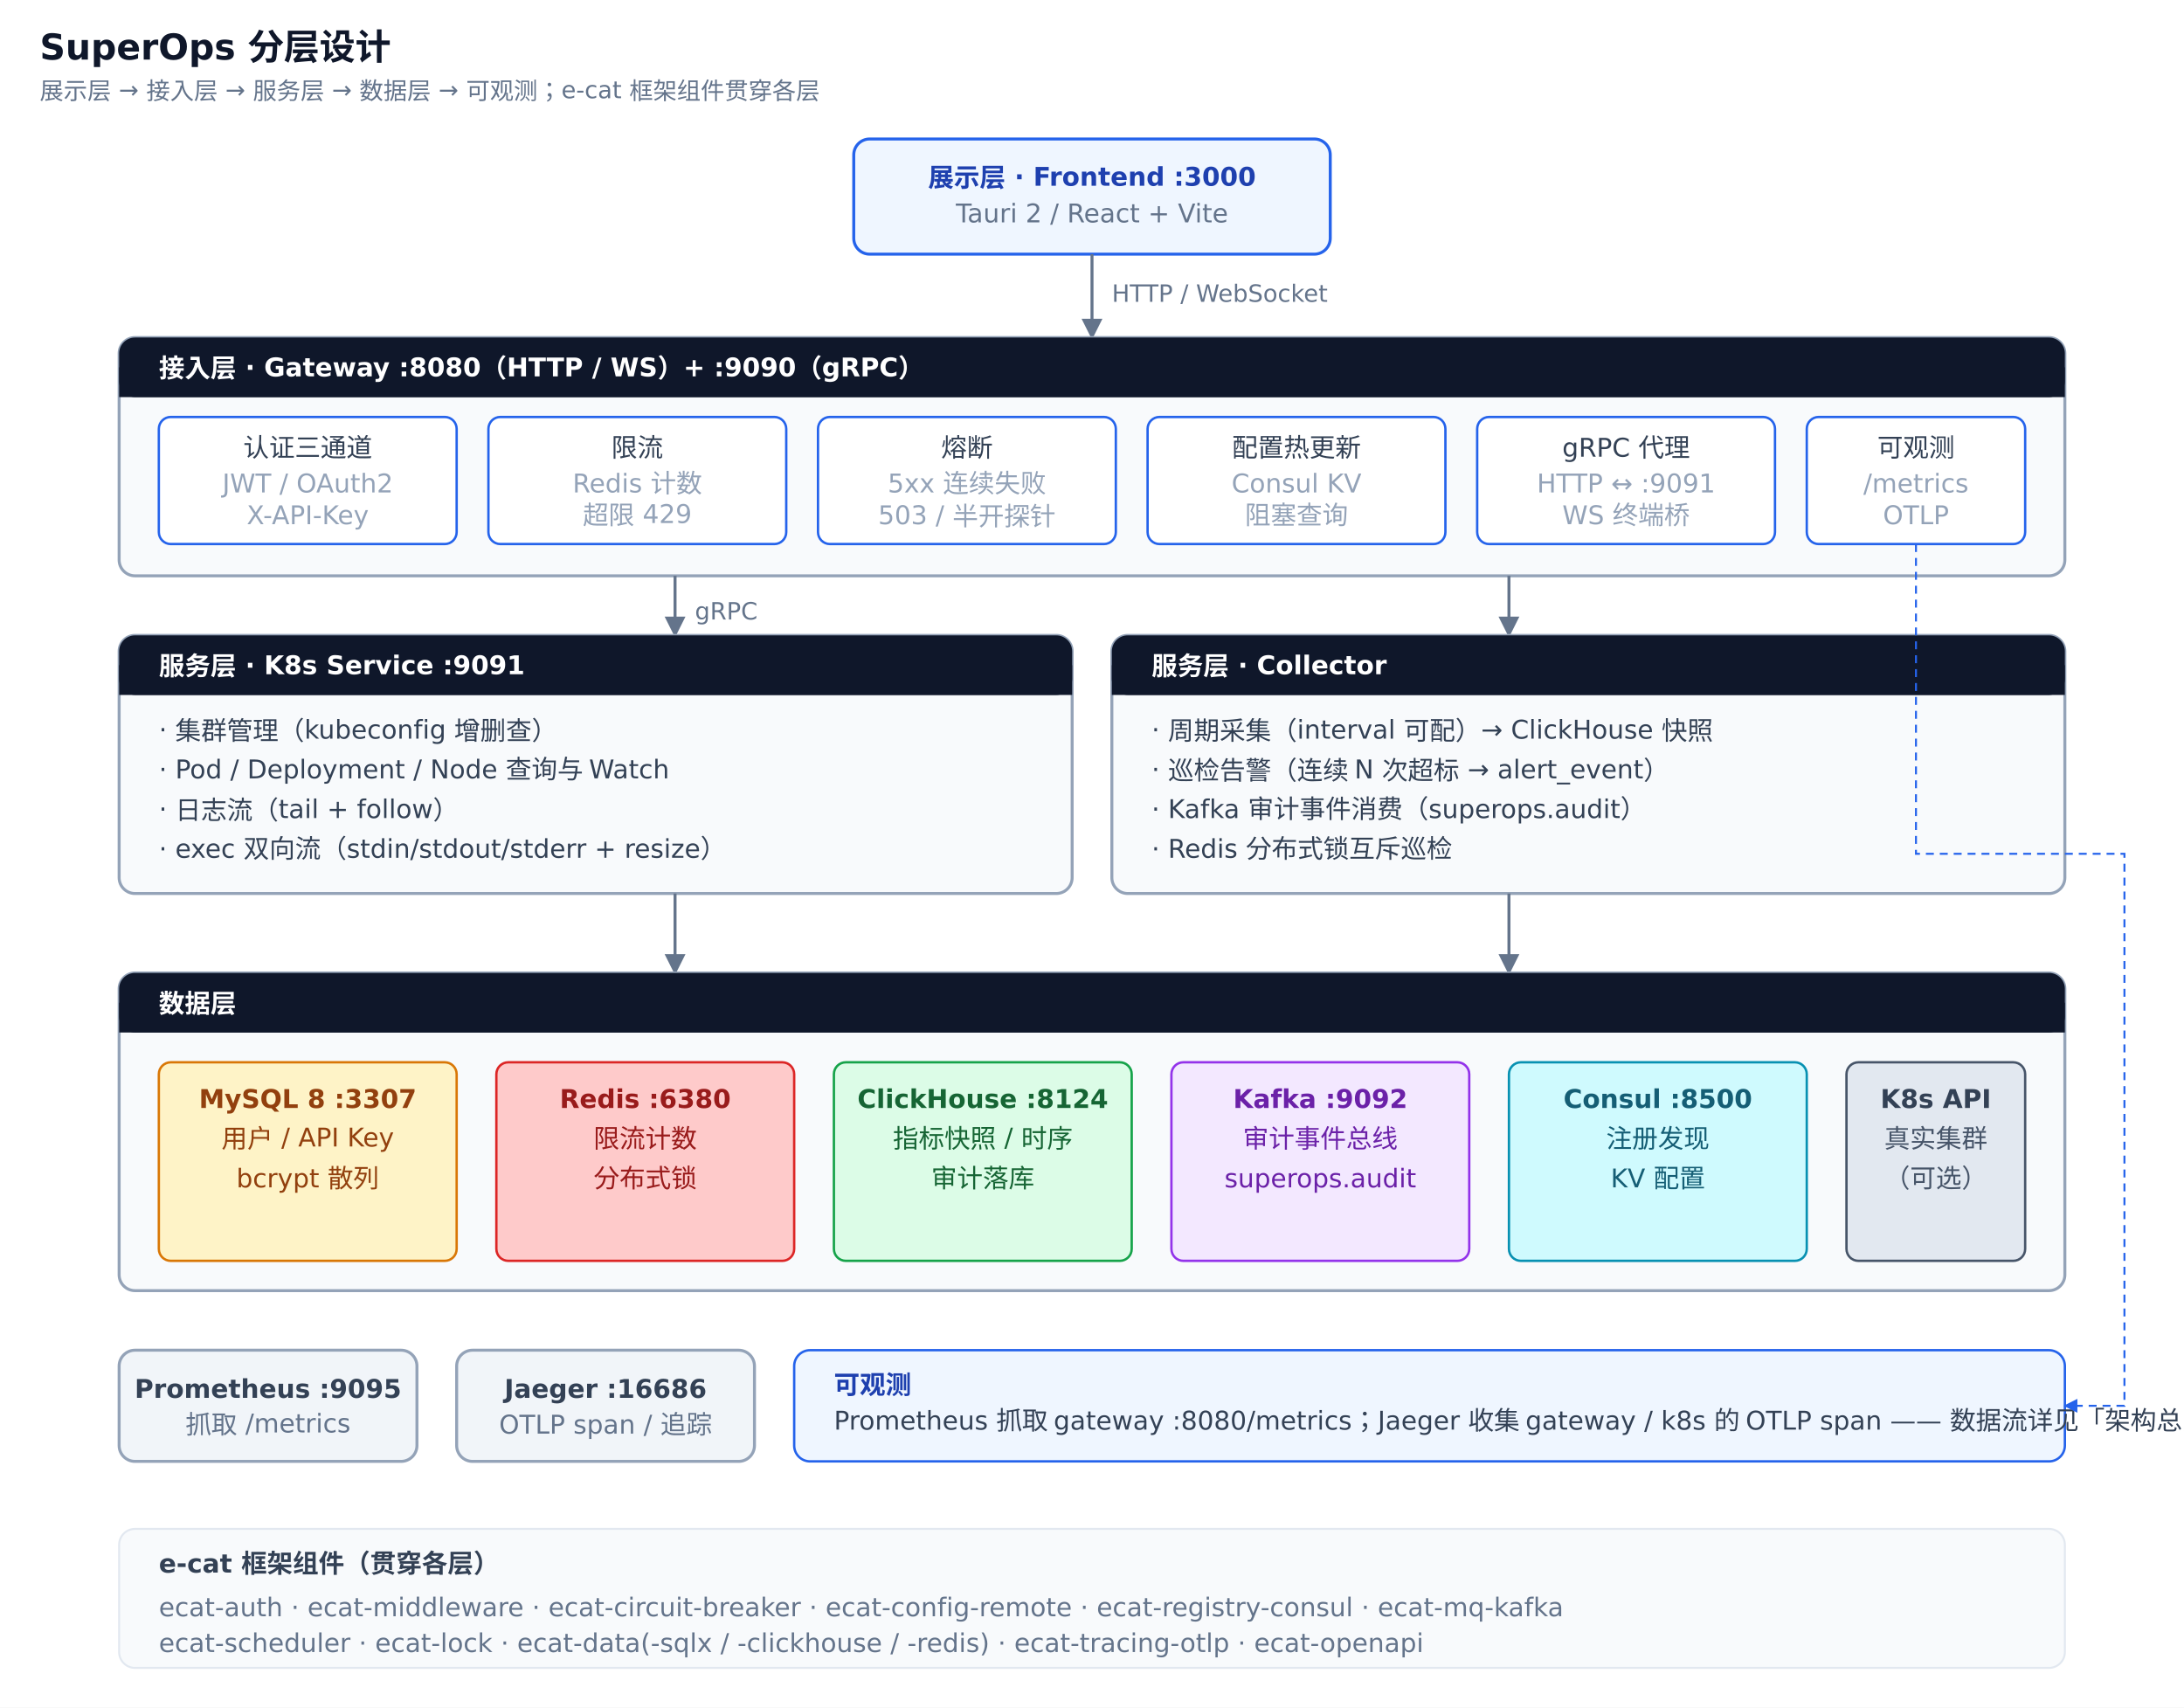
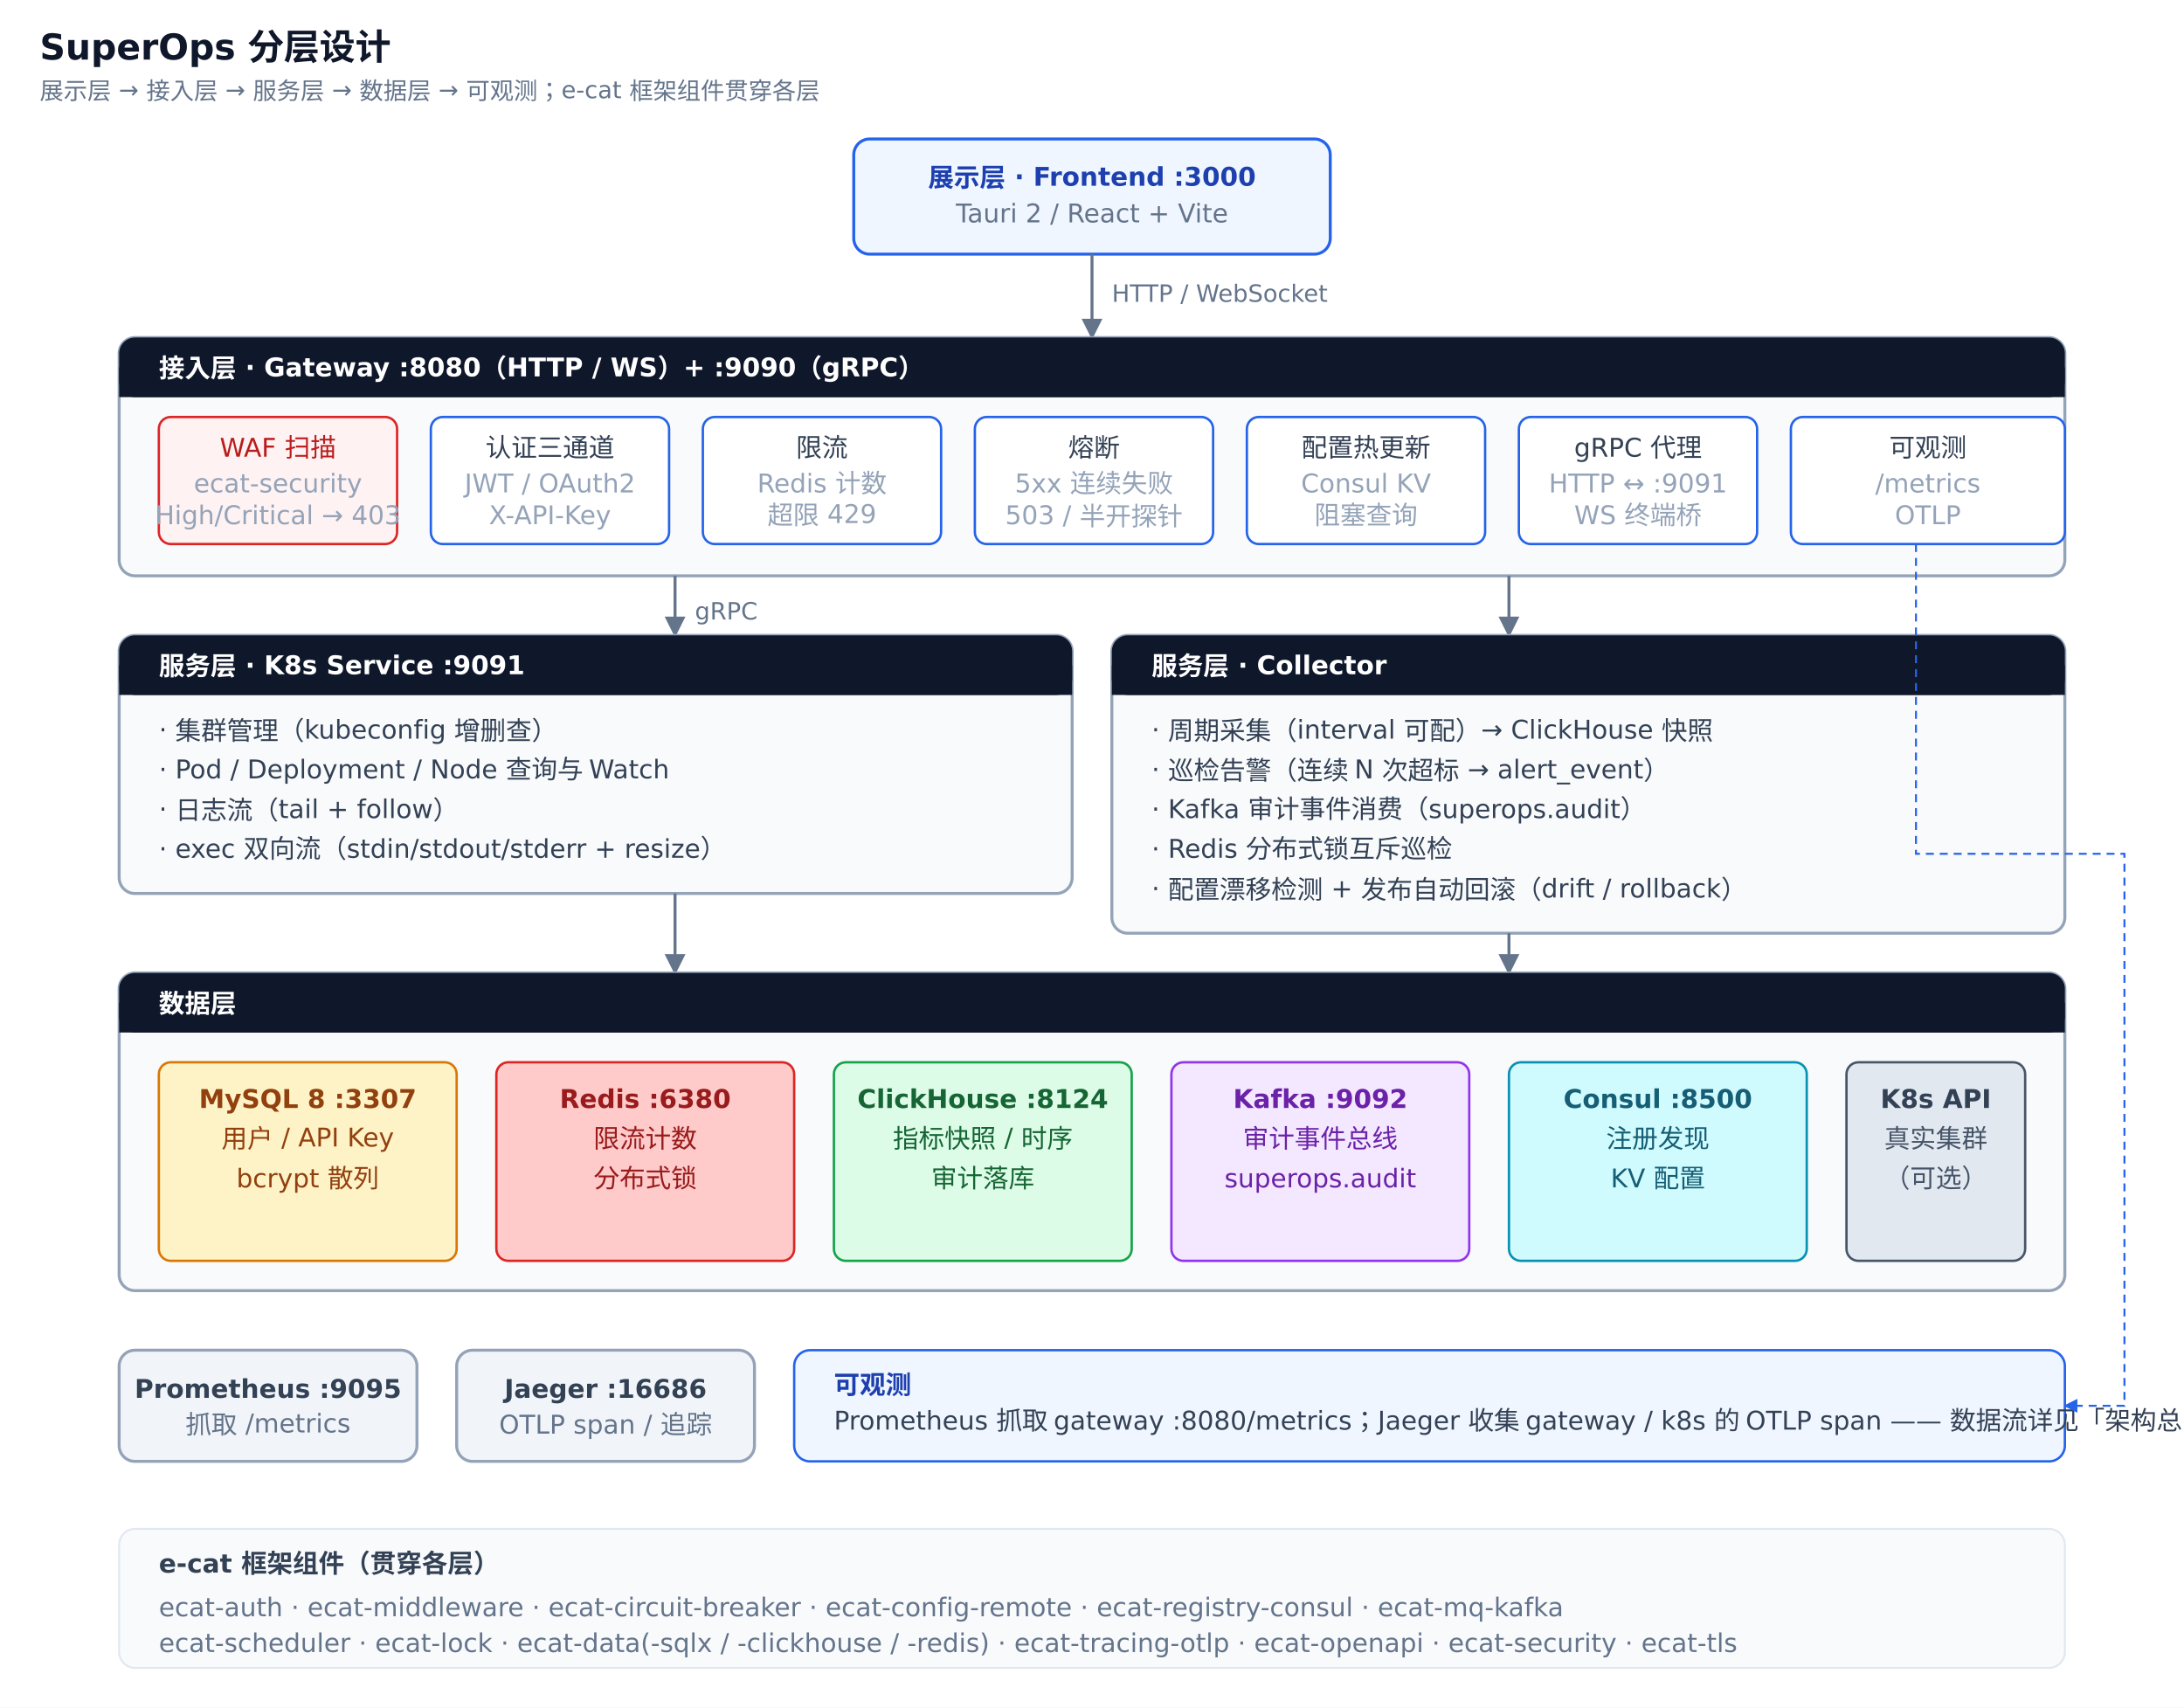
<svg xmlns="http://www.w3.org/2000/svg" viewBox="0 0 1100 860" font-family="'DejaVu Sans','Helvetica Neue',Arial,sans-serif" font-size="13">
  <defs>
    <marker id="arrow" viewBox="0 0 10 10" refX="9" refY="5" markerWidth="7" markerHeight="7" orient="auto-start-reverse">
      <path d="M0 0 L10 5 L0 10 z" fill="#64748b" />
    </marker>
    <marker id="arrow-blue" viewBox="0 0 10 10" refX="9" refY="5" markerWidth="7" markerHeight="7" orient="auto-start-reverse">
      <path d="M0 0 L10 5 L0 10 z" fill="#2563eb" />
    </marker>
  </defs>
  <rect x="0" y="0" width="1100" height="860" fill="#ffffff" />
  <text x="20" y="30" font-size="18" font-weight="bold" fill="#0f172a">SuperOps 分层设计</text>
  <text x="20" y="50" font-size="12" fill="#64748b">展示层 → 接入层 → 服务层 → 数据层 → 可观测；e-cat 框架组件贯穿各层</text>
  <rect x="430" y="70" width="240" height="58" rx="8" fill="#eff6ff" stroke="#2563eb" stroke-width="1.5" />
  <text x="550" y="94" text-anchor="middle" font-weight="bold" fill="#1e40af">展示层 · Frontend :3000</text>
  <text x="550" y="112" text-anchor="middle" fill="#64748b">Tauri 2 / React + Vite</text>
  <path d="M 550 128 L 550 170" stroke="#64748b" stroke-width="1.5" fill="none" marker-end="url(#arrow)" />
  <text x="560" y="152" fill="#64748b" font-size="12">HTTP / WebSocket</text>
  <rect x="60" y="170" width="980" height="120" rx="8" fill="#f8fafc" stroke="#94a3b8" stroke-width="1.5" />
  <rect x="60" y="170" width="980" height="30" rx="8" fill="#0f172a" />
  <rect x="60" y="185" width="980" height="15" fill="#0f172a" />
  <text x="80" y="190" font-weight="bold" fill="#ffffff">接入层 · Gateway :8080（HTTP / WS）+ :9090（gRPC）</text>
-   <rect x="80" y="210" width="150" height="64" rx="6" fill="#ffffff" stroke="#2563eb" stroke-width="1.2" />
-   <text x="155" y="230" text-anchor="middle" fill="#334155">认证三通道</text>
-   <text x="155" y="248" text-anchor="middle" fill="#94a3b8">JWT / OAuth2</text>
-   <text x="155" y="264" text-anchor="middle" fill="#94a3b8">X-API-Key</text>
-   <rect x="246" y="210" width="150" height="64" rx="6" fill="#ffffff" stroke="#2563eb" stroke-width="1.2" />
-   <text x="321" y="230" text-anchor="middle" fill="#334155">限流</text>
-   <text x="321" y="248" text-anchor="middle" fill="#94a3b8">Redis 计数</text>
-   <text x="321" y="264" text-anchor="middle" fill="#94a3b8">超限 429</text>
-   <rect x="412" y="210" width="150" height="64" rx="6" fill="#ffffff" stroke="#2563eb" stroke-width="1.2" />
-   <text x="487" y="230" text-anchor="middle" fill="#334155">熔断</text>
-   <text x="487" y="248" text-anchor="middle" fill="#94a3b8">5xx 连续失败</text>
-   <text x="487" y="264" text-anchor="middle" fill="#94a3b8">503 / 半开探针</text>
-   <rect x="578" y="210" width="150" height="64" rx="6" fill="#ffffff" stroke="#2563eb" stroke-width="1.2" />
-   <text x="653" y="230" text-anchor="middle" fill="#334155">配置热更新</text>
-   <text x="653" y="248" text-anchor="middle" fill="#94a3b8">Consul KV</text>
-   <text x="653" y="264" text-anchor="middle" fill="#94a3b8">阻塞查询</text>
-   <rect x="744" y="210" width="150" height="64" rx="6" fill="#ffffff" stroke="#2563eb" stroke-width="1.2" />
-   <text x="819" y="230" text-anchor="middle" fill="#334155">gRPC 代理</text>
-   <text x="819" y="248" text-anchor="middle" fill="#94a3b8">HTTP ↔ :9091</text>
-   <text x="819" y="264" text-anchor="middle" fill="#94a3b8">WS 终端桥</text>
-   <rect x="910" y="210" width="110" height="64" rx="6" fill="#ffffff" stroke="#2563eb" stroke-width="1.2" />
-   <text x="965" y="230" text-anchor="middle" fill="#334155">可观测</text>
-   <text x="965" y="248" text-anchor="middle" fill="#94a3b8">/metrics</text>
-   <text x="965" y="264" text-anchor="middle" fill="#94a3b8">OTLP</text>
+   <rect x="80" y="210" width="120" height="64" rx="6" fill="#fef2f2" stroke="#dc2626" stroke-width="1.2" />
+   <text x="140" y="230" text-anchor="middle" fill="#b91c1c">WAF 扫描</text>
+   <text x="140" y="248" text-anchor="middle" fill="#94a3b8">ecat-security</text>
+   <text x="140" y="264" text-anchor="middle" fill="#94a3b8">High/Critical → 403</text>
+   <rect x="217" y="210" width="120" height="64" rx="6" fill="#ffffff" stroke="#2563eb" stroke-width="1.2" />
+   <text x="277" y="230" text-anchor="middle" fill="#334155">认证三通道</text>
+   <text x="277" y="248" text-anchor="middle" fill="#94a3b8">JWT / OAuth2</text>
+   <text x="277" y="264" text-anchor="middle" fill="#94a3b8">X-API-Key</text>
+   <rect x="354" y="210" width="120" height="64" rx="6" fill="#ffffff" stroke="#2563eb" stroke-width="1.2" />
+   <text x="414" y="230" text-anchor="middle" fill="#334155">限流</text>
+   <text x="414" y="248" text-anchor="middle" fill="#94a3b8">Redis 计数</text>
+   <text x="414" y="264" text-anchor="middle" fill="#94a3b8">超限 429</text>
+   <rect x="491" y="210" width="120" height="64" rx="6" fill="#ffffff" stroke="#2563eb" stroke-width="1.2" />
+   <text x="551" y="230" text-anchor="middle" fill="#334155">熔断</text>
+   <text x="551" y="248" text-anchor="middle" fill="#94a3b8">5xx 连续失败</text>
+   <text x="551" y="264" text-anchor="middle" fill="#94a3b8">503 / 半开探针</text>
+   <rect x="628" y="210" width="120" height="64" rx="6" fill="#ffffff" stroke="#2563eb" stroke-width="1.2" />
+   <text x="688" y="230" text-anchor="middle" fill="#334155">配置热更新</text>
+   <text x="688" y="248" text-anchor="middle" fill="#94a3b8">Consul KV</text>
+   <text x="688" y="264" text-anchor="middle" fill="#94a3b8">阻塞查询</text>
+   <rect x="765" y="210" width="120" height="64" rx="6" fill="#ffffff" stroke="#2563eb" stroke-width="1.2" />
+   <text x="825" y="230" text-anchor="middle" fill="#334155">gRPC 代理</text>
+   <text x="825" y="248" text-anchor="middle" fill="#94a3b8">HTTP ↔ :9091</text>
+   <text x="825" y="264" text-anchor="middle" fill="#94a3b8">WS 终端桥</text>
+   <rect x="902" y="210" width="138" height="64" rx="6" fill="#ffffff" stroke="#2563eb" stroke-width="1.2" />
+   <text x="971" y="230" text-anchor="middle" fill="#334155">可观测</text>
+   <text x="971" y="248" text-anchor="middle" fill="#94a3b8">/metrics</text>
+   <text x="971" y="264" text-anchor="middle" fill="#94a3b8">OTLP</text>
  <path d="M 340 290 L 340 320" stroke="#64748b" stroke-width="1.5" fill="none" marker-end="url(#arrow)" />
  <path d="M 760 290 L 760 320" stroke="#64748b" stroke-width="1.5" fill="none" marker-end="url(#arrow)" />
  <text x="350" y="312" fill="#64748b" font-size="12">gRPC</text>
  <rect x="60" y="320" width="480" height="130" rx="8" fill="#f8fafc" stroke="#94a3b8" stroke-width="1.5" />
  <rect x="60" y="320" width="480" height="30" rx="8" fill="#0f172a" />
  <rect x="60" y="335" width="480" height="15" fill="#0f172a" />
  <text x="80" y="340" font-weight="bold" fill="#ffffff">服务层 · K8s Service :9091</text>
  <text x="80" y="372" fill="#334155">· 集群管理（kubeconfig 增删查）</text>
  <text x="80" y="392" fill="#334155">· Pod / Deployment / Node 查询与 Watch</text>
  <text x="80" y="412" fill="#334155">· 日志流（tail + follow）</text>
  <text x="80" y="432" fill="#334155">· exec 双向流（stdin/stdout/stderr + resize）</text>
-   <rect x="560" y="320" width="480" height="130" rx="8" fill="#f8fafc" stroke="#94a3b8" stroke-width="1.5" />
+   <rect x="560" y="320" width="480" height="150" rx="8" fill="#f8fafc" stroke="#94a3b8" stroke-width="1.5" />
  <rect x="560" y="320" width="480" height="30" rx="8" fill="#0f172a" />
  <rect x="560" y="335" width="480" height="15" fill="#0f172a" />
  <text x="580" y="340" font-weight="bold" fill="#ffffff">服务层 · Collector</text>
  <text x="580" y="372" fill="#334155">· 周期采集（interval 可配）→ ClickHouse 快照</text>
  <text x="580" y="392" fill="#334155">· 巡检告警（连续 N 次超标 → alert_event）</text>
  <text x="580" y="412" fill="#334155">· Kafka 审计事件消费（superops.audit）</text>
  <text x="580" y="432" fill="#334155">· Redis 分布式锁互斥巡检</text>
+   <text x="580" y="452" fill="#334155">· 配置漂移检测 + 发布自动回滚（drift / rollback）</text>
  <path d="M 340 450 L 340 490" stroke="#64748b" stroke-width="1.5" fill="none" marker-end="url(#arrow)" />
-   <path d="M 760 450 L 760 490" stroke="#64748b" stroke-width="1.5" fill="none" marker-end="url(#arrow)" />
+   <path d="M 760 470 L 760 490" stroke="#64748b" stroke-width="1.5" fill="none" marker-end="url(#arrow)" />
  <rect x="60" y="490" width="980" height="160" rx="8" fill="#f8fafc" stroke="#94a3b8" stroke-width="1.5" />
  <rect x="60" y="490" width="980" height="30" rx="8" fill="#0f172a" />
  <rect x="60" y="505" width="980" height="15" fill="#0f172a" />
  <text x="80" y="510" font-weight="bold" fill="#ffffff">数据层</text>
  <rect x="80" y="535" width="150" height="100" rx="6" fill="#fef3c7" stroke="#d97706" stroke-width="1.2" />
  <text x="155" y="558" text-anchor="middle" font-weight="bold" fill="#92400e">MySQL 8 :3307</text>
  <text x="155" y="578" text-anchor="middle" fill="#92400e">用户 / API Key</text>
  <text x="155" y="598" text-anchor="middle" fill="#92400e">bcrypt 散列</text>
  <rect x="250" y="535" width="150" height="100" rx="6" fill="#fecaca" stroke="#dc2626" stroke-width="1.2" />
  <text x="325" y="558" text-anchor="middle" font-weight="bold" fill="#991b1b">Redis :6380</text>
  <text x="325" y="578" text-anchor="middle" fill="#991b1b">限流计数</text>
  <text x="325" y="598" text-anchor="middle" fill="#991b1b">分布式锁</text>
  <rect x="420" y="535" width="150" height="100" rx="6" fill="#dcfce7" stroke="#16a34a" stroke-width="1.2" />
  <text x="495" y="558" text-anchor="middle" font-weight="bold" fill="#166534">ClickHouse :8124</text>
  <text x="495" y="578" text-anchor="middle" fill="#166534">指标快照 / 时序</text>
  <text x="495" y="598" text-anchor="middle" fill="#166534">审计落库</text>
  <rect x="590" y="535" width="150" height="100" rx="6" fill="#f3e8ff" stroke="#9333ea" stroke-width="1.2" />
  <text x="665" y="558" text-anchor="middle" font-weight="bold" fill="#6b21a8">Kafka :9092</text>
  <text x="665" y="578" text-anchor="middle" fill="#6b21a8">审计事件总线</text>
  <text x="665" y="598" text-anchor="middle" fill="#6b21a8">superops.audit</text>
  <rect x="760" y="535" width="150" height="100" rx="6" fill="#cffafe" stroke="#0891b2" stroke-width="1.2" />
  <text x="835" y="558" text-anchor="middle" font-weight="bold" fill="#155e75">Consul :8500</text>
  <text x="835" y="578" text-anchor="middle" fill="#155e75">注册发现</text>
  <text x="835" y="598" text-anchor="middle" fill="#155e75">KV 配置</text>
  <rect x="930" y="535" width="90" height="100" rx="6" fill="#e2e8f0" stroke="#475569" stroke-width="1.2" />
  <text x="975" y="558" text-anchor="middle" font-weight="bold" fill="#334155">K8s API</text>
  <text x="975" y="578" text-anchor="middle" fill="#475569">真实集群</text>
  <text x="975" y="598" text-anchor="middle" fill="#475569">（可选）</text>
  <rect x="60" y="680" width="150" height="56" rx="8" fill="#f1f5f9" stroke="#94a3b8" stroke-width="1.5" />
  <text x="135" y="704" text-anchor="middle" font-weight="bold" fill="#334155">Prometheus :9095</text>
  <text x="135" y="722" text-anchor="middle" fill="#64748b">抓取 /metrics</text>
  <rect x="230" y="680" width="150" height="56" rx="8" fill="#f1f5f9" stroke="#94a3b8" stroke-width="1.5" />
  <text x="305" y="704" text-anchor="middle" font-weight="bold" fill="#334155">Jaeger :16686</text>
  <text x="305" y="722" text-anchor="middle" fill="#64748b">OTLP span / 追踪</text>
  <rect x="400" y="680" width="640" height="56" rx="8" fill="#eff6ff" stroke="#2563eb" stroke-width="1.2" />
  <text x="420" y="702" font-weight="bold" fill="#1e40af">可观测</text>
  <text x="420" y="720" fill="#334155">Prometheus 抓取 gateway :8080/metrics；Jaeger 收集 gateway / k8s 的 OTLP span —— 数据流详见「架构总览」</text>
  <path d="M 965 274 L 965 430 L 1070 430 L 1070 708 L 1040 708" stroke="#2563eb" stroke-width="1" stroke-dasharray="4 3" fill="none" marker-end="url(#arrow-blue)" />
  <rect x="60" y="770" width="980" height="70" rx="8" fill="#f8fafc" stroke="#e2e8f0" />
  <text x="80" y="792" font-weight="bold" fill="#334155">e-cat 框架组件（贯穿各层）</text>
  <text x="80" y="814" fill="#64748b">ecat-auth · ecat-middleware · ecat-circuit-breaker · ecat-config-remote · ecat-registry-consul · ecat-mq-kafka</text>
-   <text x="80" y="832" fill="#64748b">ecat-scheduler · ecat-lock · ecat-data(-sqlx / -clickhouse / -redis) · ecat-tracing-otlp · ecat-openapi</text>
+   <text x="80" y="832" fill="#64748b">ecat-scheduler · ecat-lock · ecat-data(-sqlx / -clickhouse / -redis) · ecat-tracing-otlp · ecat-openapi · ecat-security · ecat-tls</text>
</svg>
